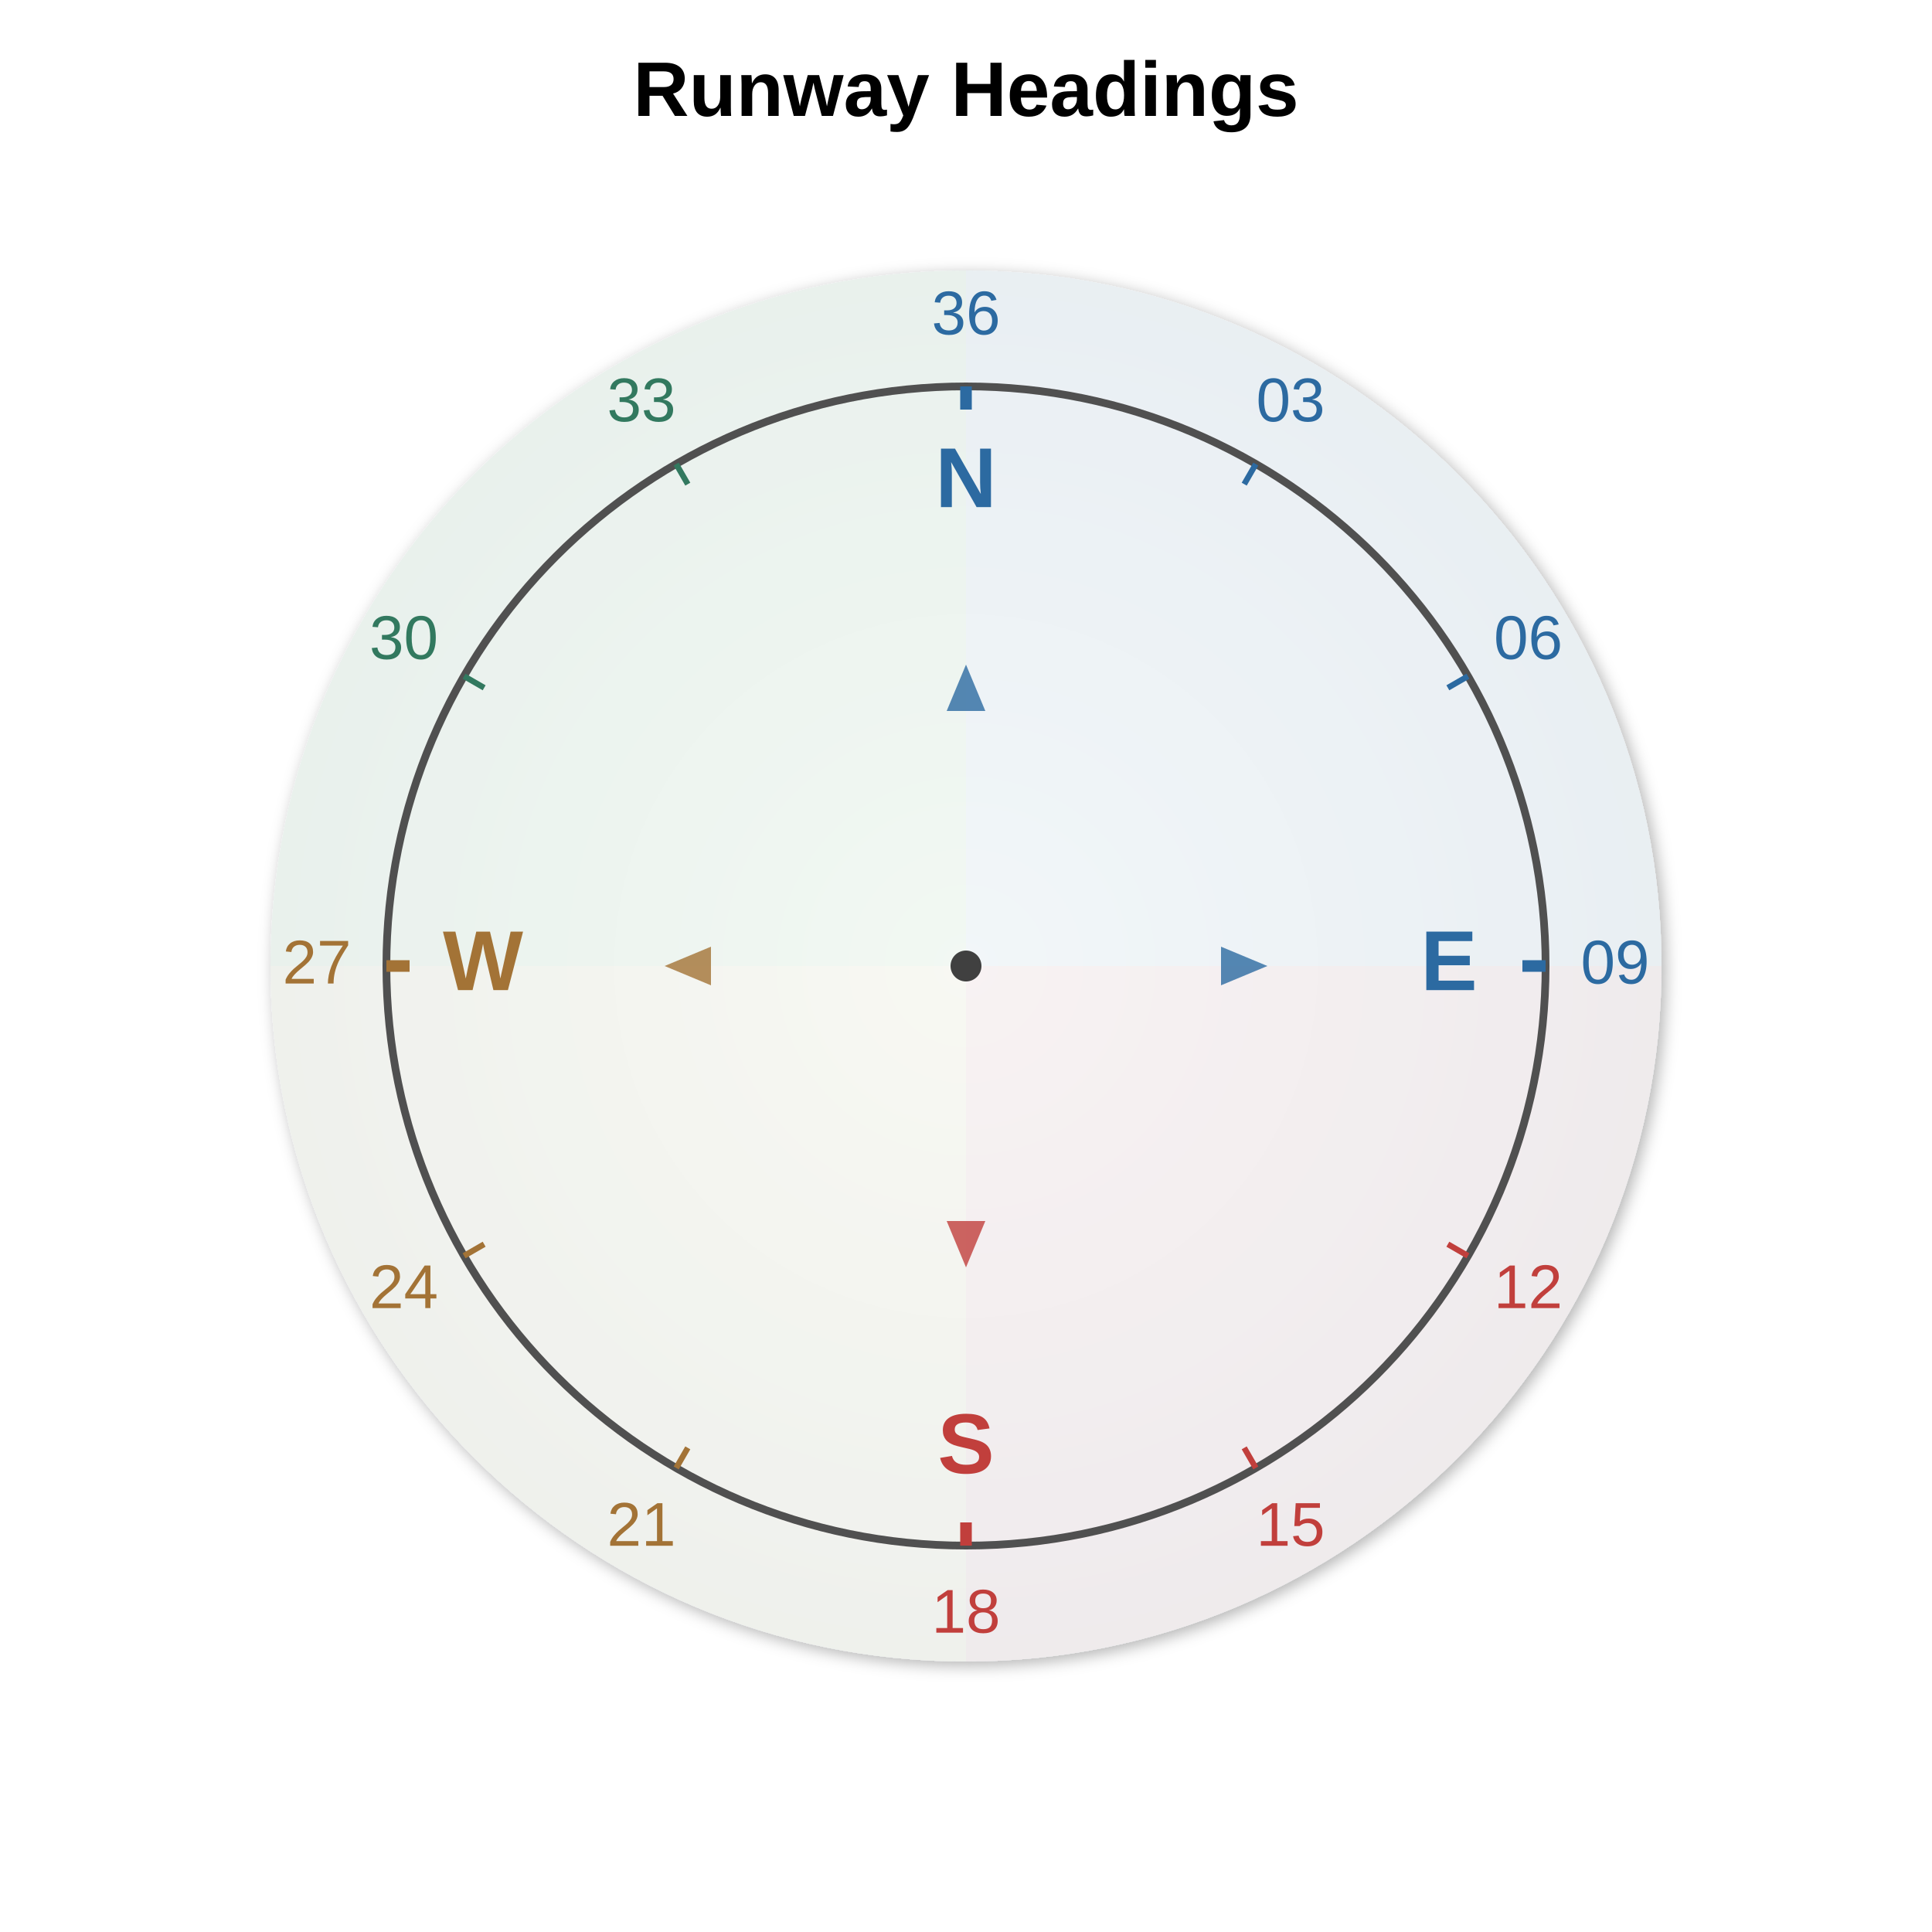
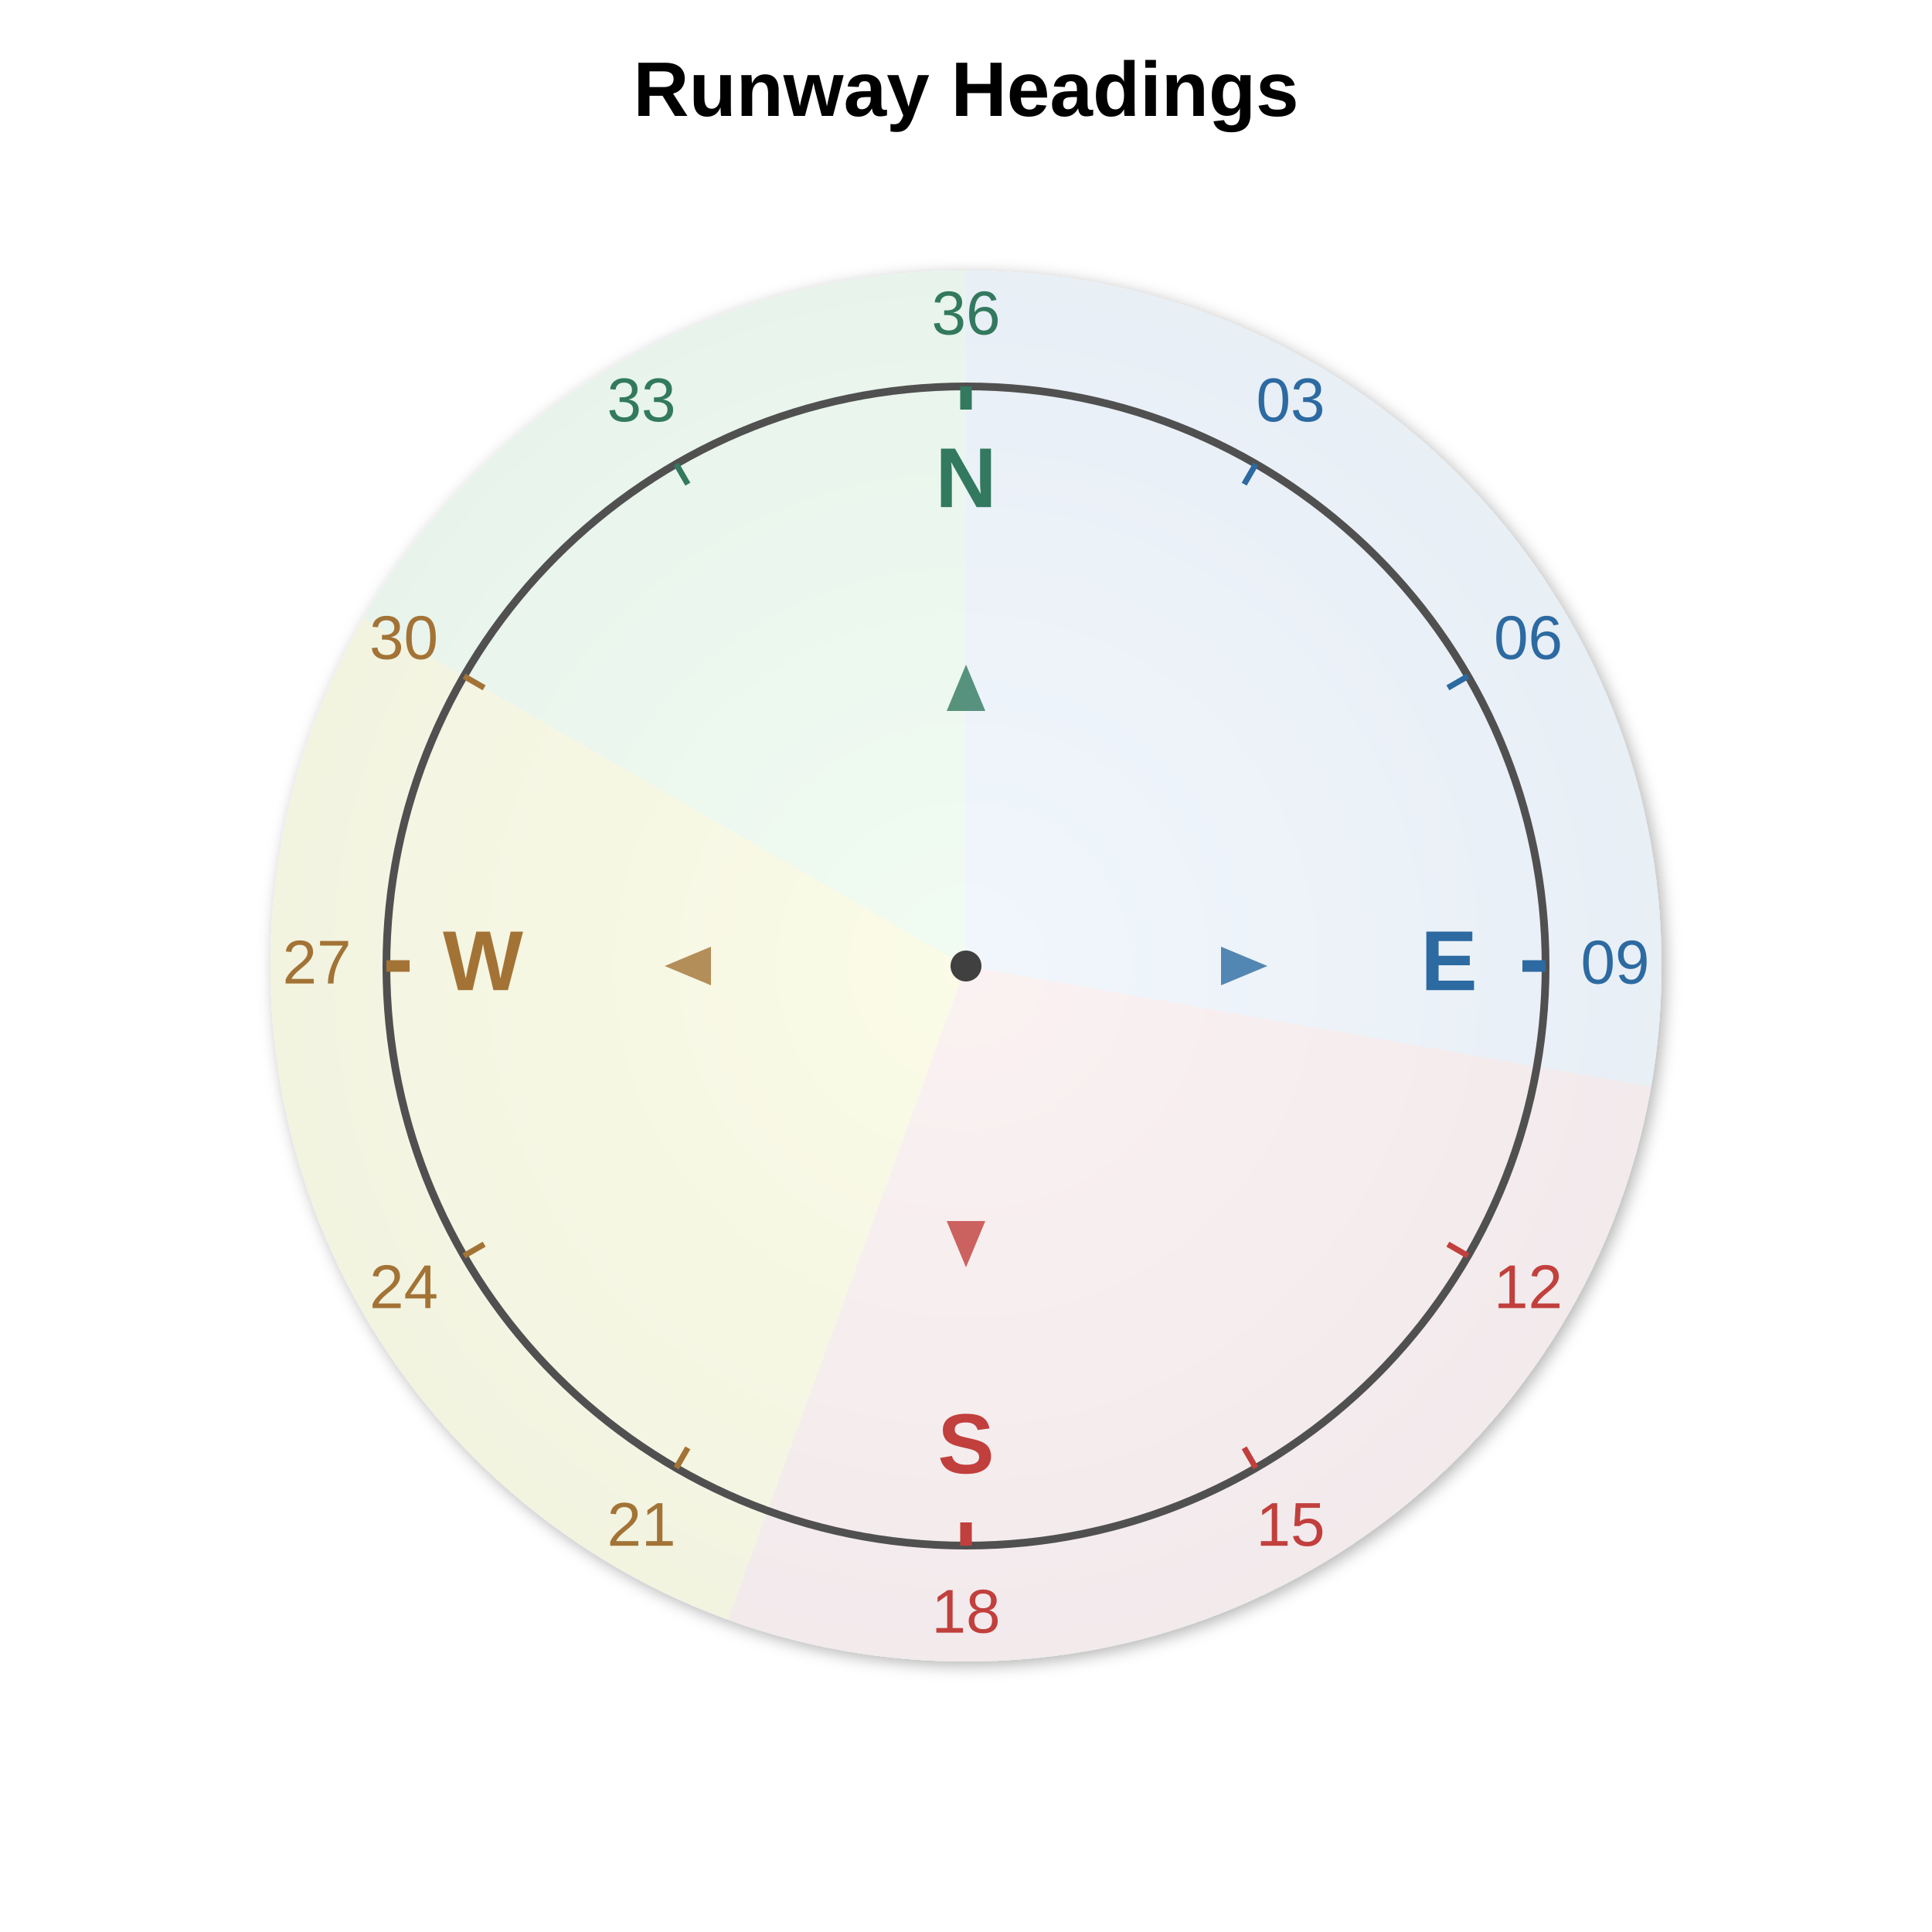
<svg xmlns="http://www.w3.org/2000/svg" width="500" height="500" viewBox="0 0 500 500">
  <defs>
    <radialGradient id="backgroundGradient" cx="50%" cy="50%" r="50%" fx="50%" fy="50%">
      <stop offset="0%" style="stop-color:#f8f9fa;stop-opacity:1" />
      <stop offset="100%" style="stop-color:#e9ecef;stop-opacity:1" />
    </radialGradient>
    <filter id="dropShadow" x="-20%" y="-20%" width="140%" height="140%">
      <feGaussianBlur in="SourceAlpha" stdDeviation="2" />
      <feOffset dx="1" dy="1" result="offsetblur" />
      <feComponentTransfer>
        <feFuncA type="linear" slope="0.3" />
      </feComponentTransfer>
      <feMerge>
        <feMergeNode />
        <feMergeNode in="SourceGraphic" />
      </feMerge>
    </filter>
  </defs>
  <text x="250.0" y="30" text-anchor="middle" font-family="Arial" font-size="20" font-weight="bold">Runway Headings</text>
  <circle cx="250.0" cy="250.0" r="180" fill="url(#backgroundGradient)" filter="url(#dropShadow)" />
-   <path d="M 250.0 250.0 L 250.0 70.0 A 180 180 0 0 1 430.0 250.0 Z" fill="#e8f4f8" fill-opacity="0.4" />
-   <path d="M 250.0 250.0 L 430.0 250.0 A 180 180 0 0 1 250.0 430.0 Z" fill="#f8e8e8" fill-opacity="0.4" />
-   <path d="M 250.0 250.0 L 250.0 430.0 A 180 180 0 0 1 70.0 250.0 Z" fill="#f8f8e8" fill-opacity="0.4" />
-   <path d="M 250.0 250.0 L 70.0 250.0 A 180 180 0 0 1 250.0 70.0 Z" fill="#e8f8e8" fill-opacity="0.4" />
+   <path d="M 250.0 250.0 L 250.0 70.0 A 180 180 0 0 1 427.265 281.257 Z" fill="#E6F2FF" fill-opacity="0.4" />
+   <path d="M 250.0 250.0 L 427.265 281.257 A 180 180 0 0 1 188.436 419.145 Z" fill="#FFE6E6" fill-opacity="0.4" />
+   <path d="M 250.0 250.0 L 188.436 419.145 A 180 180 0 0 1 94.115 160.0 Z" fill="#FFFFCC" fill-opacity="0.4" />
+   <path d="M 250.0 250.0 L 94.115 160.0 A 180 180 0 0 1 250 70.0 Z" fill="#E6FFE6" fill-opacity="0.4" />
  <circle cx="250.0" cy="250.0" r="150" fill="none" stroke="#505050" stroke-width="2" />
  <circle cx="250.0" cy="250.0" r="4" fill="#404040" />
  <g text-anchor="middle" font-family="Arial">
-     <line x1="250.0" y1="106.0" x2="250.0" y2="100.0" stroke="#2c6aa1" stroke-width="3" />
-     <text x="250.0" y="82.0" dominant-baseline="middle" fill="#2c6aa1" font-size="16">36</text>
-     <text x="250.0" y="125.0" dominant-baseline="middle" font-weight="bold" font-size="22" fill="#2c6aa1">N</text>
-     <path d="M 0,-8 L -5,4 L 5,4 Z" transform="translate(250.0,180.0) rotate(0.0)" fill="#2c6aa1" opacity="0.8" />
+     <line x1="250.0" y1="106.0" x2="250.0" y2="100.0" stroke="#32795f" stroke-width="3" />
+     <text x="250.0" y="82.0" dominant-baseline="middle" fill="#32795f" font-size="16">36</text>
+     <text x="250.0" y="125.0" dominant-baseline="middle" font-weight="bold" font-size="22" fill="#32795f">N</text>
+     <path d="M 0,-8 L -5,4 L 5,4 Z" transform="translate(250.0,180.0) rotate(0.0)" fill="#32795f" opacity="0.8" />
    <line x1="178.0" y1="125.3" x2="175.0" y2="120.1" stroke="#32795f" stroke-width="1.5" />
    <text x="166.0" y="104.5" dominant-baseline="middle" fill="#32795f" font-size="16">33</text>
-     <line x1="125.3" y1="178.0" x2="120.1" y2="175.0" stroke="#32795f" stroke-width="1.5" />
-     <text x="104.5" y="166.0" dominant-baseline="middle" fill="#32795f" font-size="16">30</text>
+     <line x1="125.3" y1="178.0" x2="120.1" y2="175.0" stroke="#a37336" stroke-width="1.5" />
+     <text x="104.5" y="166.0" dominant-baseline="middle" fill="#a37336" font-size="16">30</text>
    <line x1="106.0" y1="250.0" x2="100.0" y2="250.0" stroke="#a37336" stroke-width="3" />
    <text x="82.0" y="250.0" dominant-baseline="middle" fill="#a37336" font-size="16">27</text>
    <text x="125.0" y="250.0" dominant-baseline="middle" font-weight="bold" font-size="22" fill="#a37336">W</text>
    <path d="M 0,-8 L -5,4 L 5,4 Z" transform="translate(180.0,250.0) rotate(-90.0)" fill="#a37336" opacity="0.8" />
    <line x1="125.3" y1="322.0" x2="120.1" y2="325.0" stroke="#a37336" stroke-width="1.5" />
    <text x="104.5" y="334.0" dominant-baseline="middle" fill="#a37336" font-size="16">24</text>
    <line x1="178.0" y1="374.7" x2="175.0" y2="379.9" stroke="#a37336" stroke-width="1.5" />
    <text x="166.0" y="395.5" dominant-baseline="middle" fill="#a37336" font-size="16">21</text>
    <line x1="250.0" y1="394.0" x2="250.0" y2="400.0" stroke="#c13f3c" stroke-width="3" />
    <text x="250.0" y="418.0" dominant-baseline="middle" fill="#c13f3c" font-size="16">18</text>
    <text x="250.0" y="375.0" dominant-baseline="middle" font-weight="bold" font-size="22" fill="#c13f3c">S</text>
    <path d="M 0,-8 L -5,4 L 5,4 Z" transform="translate(250.0,320.0) rotate(-180.0)" fill="#c13f3c" opacity="0.8" />
    <line x1="322.0" y1="374.7" x2="325.0" y2="379.9" stroke="#c13f3c" stroke-width="1.5" />
    <text x="334.0" y="395.5" dominant-baseline="middle" fill="#c13f3c" font-size="16">15</text>
    <line x1="374.7" y1="322.0" x2="379.9" y2="325.0" stroke="#c13f3c" stroke-width="1.5" />
    <text x="395.5" y="334.0" dominant-baseline="middle" fill="#c13f3c" font-size="16">12</text>
    <line x1="394.0" y1="250.0" x2="400.0" y2="250.0" stroke="#2c6aa1" stroke-width="3" />
    <text x="418.0" y="250.0" dominant-baseline="middle" fill="#2c6aa1" font-size="16">09</text>
    <text x="375.0" y="250.0" dominant-baseline="middle" font-weight="bold" font-size="22" fill="#2c6aa1">E</text>
    <path d="M 0,-8 L -5,4 L 5,4 Z" transform="translate(320.0,250.0) rotate(-270.0)" fill="#2c6aa1" opacity="0.8" />
    <line x1="374.7" y1="178.0" x2="379.9" y2="175.0" stroke="#2c6aa1" stroke-width="1.5" />
    <text x="395.5" y="166.0" dominant-baseline="middle" fill="#2c6aa1" font-size="16">06</text>
    <line x1="322.0" y1="125.3" x2="325.0" y2="120.1" stroke="#2c6aa1" stroke-width="1.5" />
    <text x="334.0" y="104.5" dominant-baseline="middle" fill="#2c6aa1" font-size="16">03</text>
  </g>
</svg>
